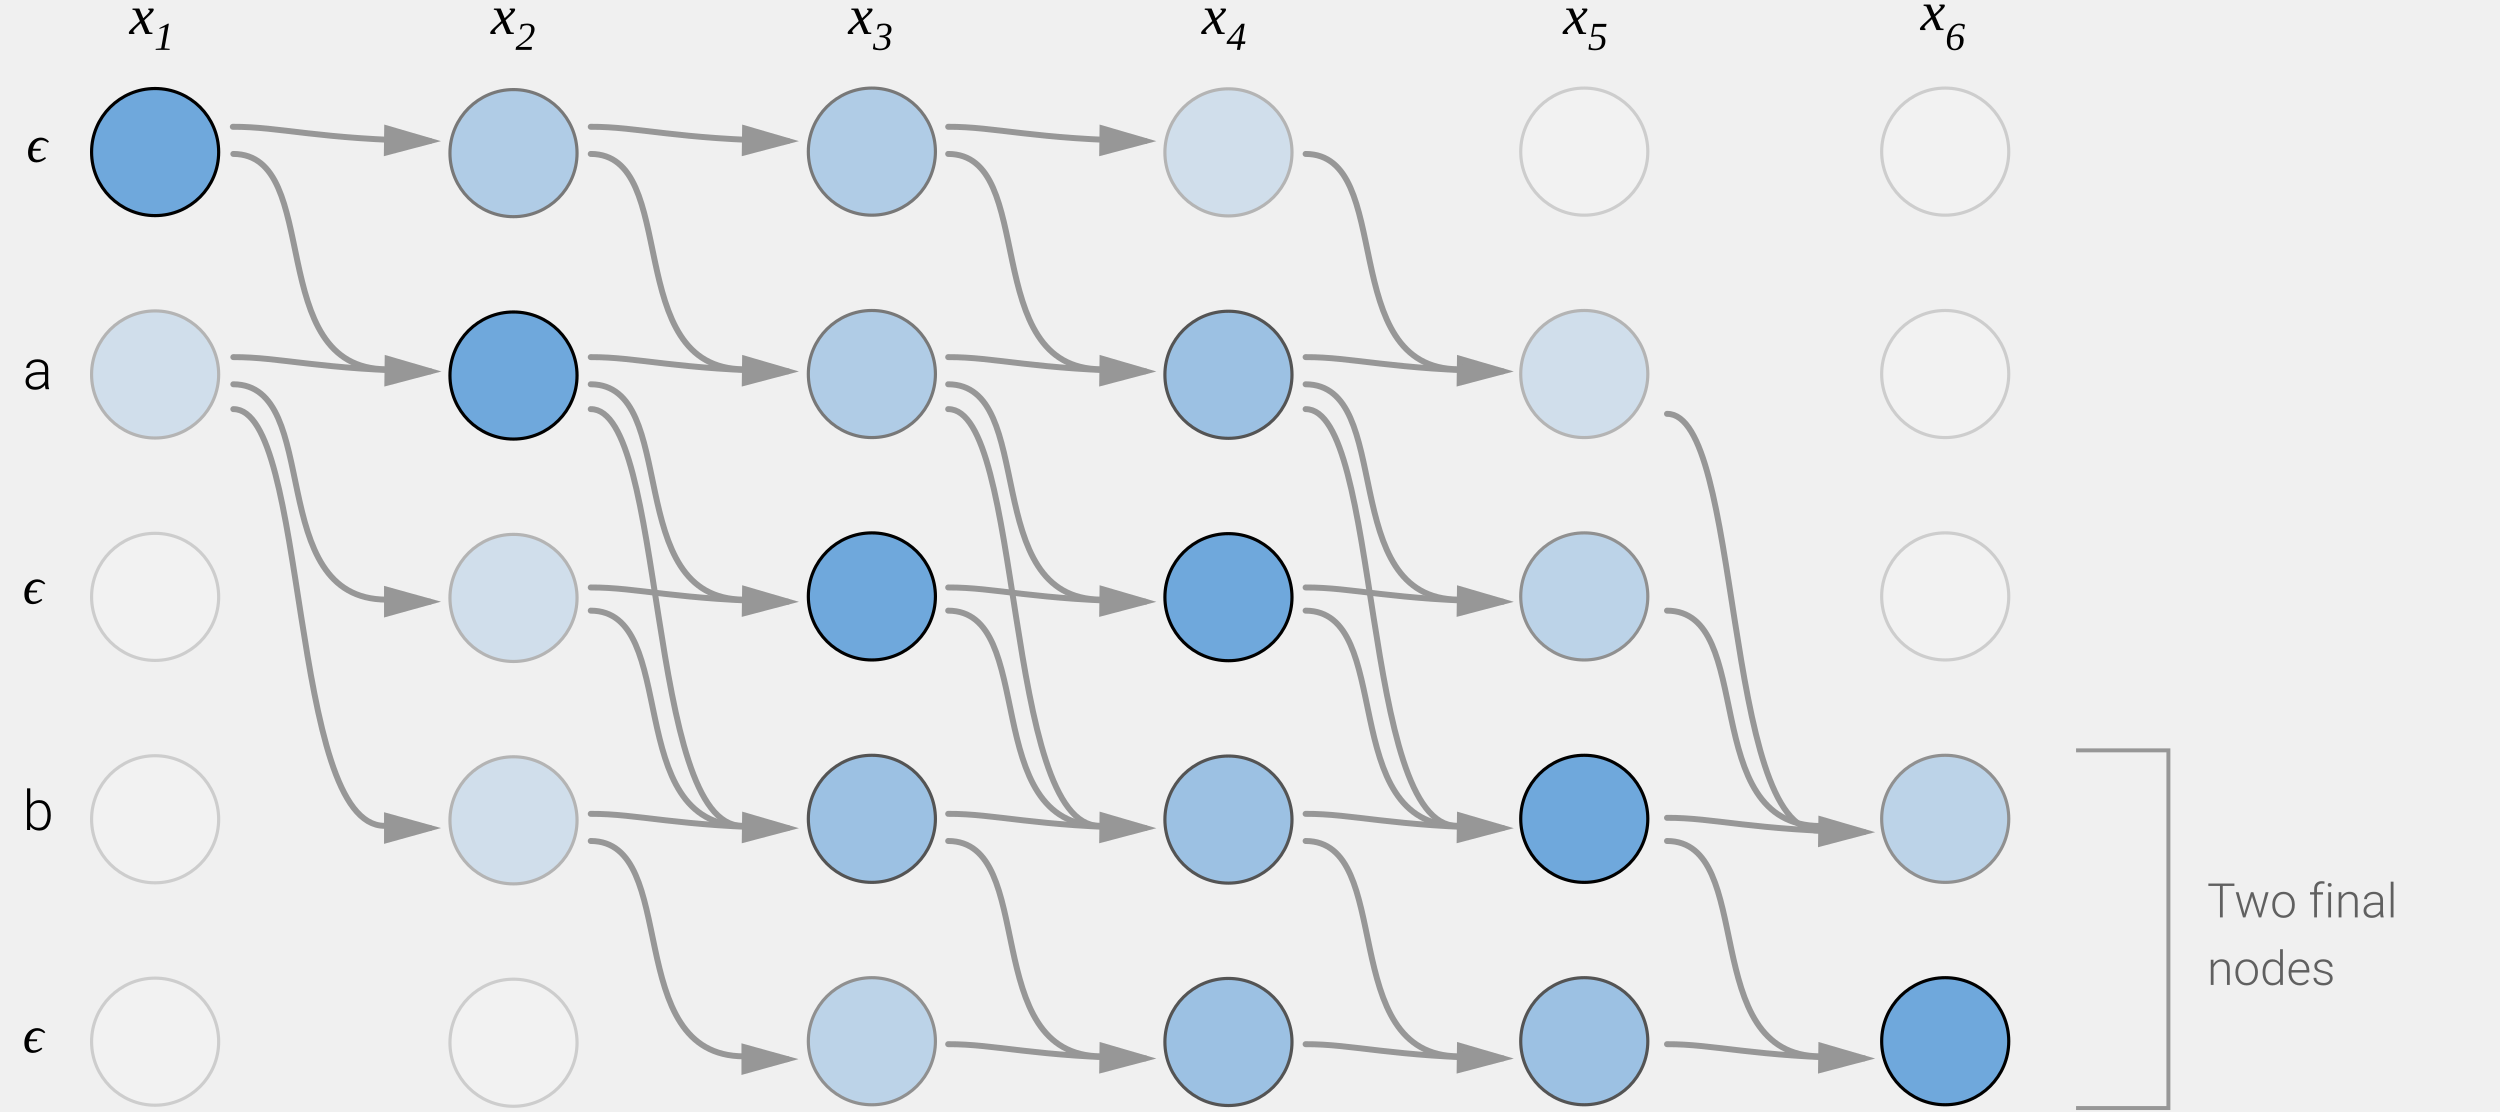
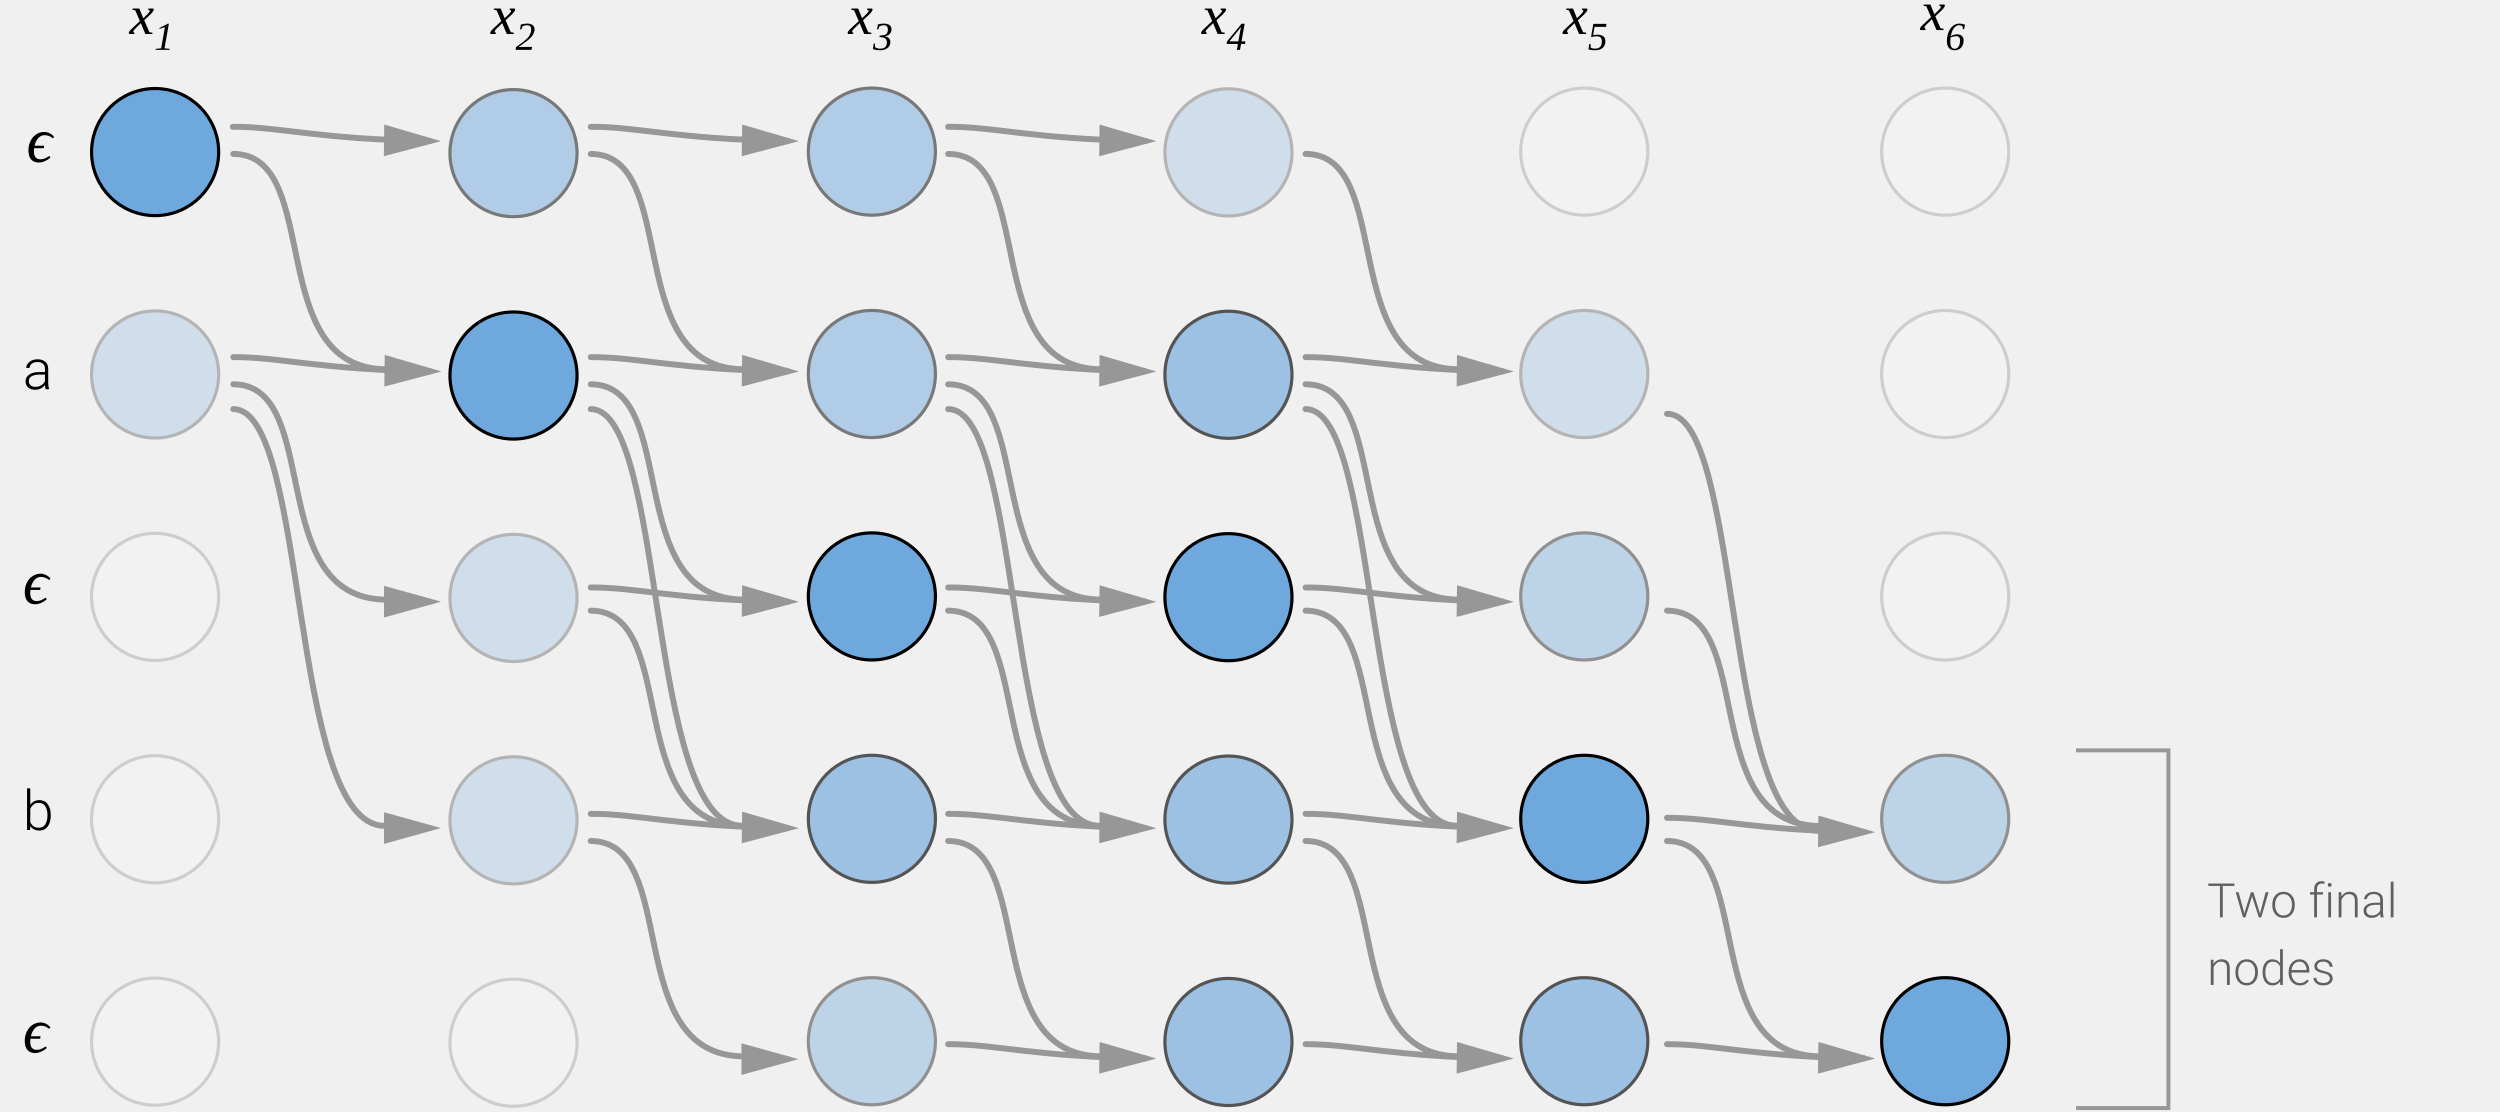
<svg xmlns="http://www.w3.org/2000/svg" width="625" height="278px" viewBox="0 -2 618 280" version="1.1" style="font-style:normal;font-variant:normal;font-weight:300;font-stretch:normal;font-size:14px;font-family:'-apple-system', BlinkMacSystemFont, Roboto, Helvetica, sans-serif;enable-background:new">
  <defs>
    <style>
     .math-font {
-         font-family:"Times New Roman",Times,serif;
-         font-style:italic;
+         font-family: "Times New Roman",Times,serif;
+         font-style: italic;
+         font-weight: 200;
     }
    </style>
  </defs>
  <g id="Page-1" stroke="none" stroke-width="1" fill="none" fill-rule="evenodd">
    <g id="ctc_cost" transform="translate(0, -10)">
      <g id="circles" transform="translate(17, 30)" stroke="#000000" fill-rule="nonzero" stroke-width="0.8">
        <circle id="circle32" fill="#6FA8DC" cx="16.311" cy="16.29" r="16" />
        <circle id="circle34" fill="#6FA8DC" opacity="0.5" cx="106.55" cy="16.557" r="16" />
        <circle id="circle36" fill="#6FA8DC" opacity="0.5" cx="196.79" cy="16.179" r="16" />
        <circle id="circle38" fill="#6FA8DC" opacity="0.25" cx="286.574" cy="16.368" r="16" />
        <circle id="circle40" fill="#FFFFFF" opacity="0.148" cx="376.169" cy="16.179" r="16" />
        <circle id="circle42" fill="#FFFFFF" opacity="0.148" cx="467.053" cy="16.179" r="16" />
        <circle id="circle46" fill="#6FA8DC" opacity="0.25" cx="16.311" cy="72.29" r="16" />
        <circle id="circle48" fill="#6FA8DC" cx="106.55" cy="72.557" r="16" />
        <circle id="circle50" fill="#6FA8DC" opacity="0.5" cx="196.79" cy="72.179" r="16" />
        <circle id="circle52" fill="#6FA8DC" opacity="0.65" cx="286.574" cy="72.368" r="16" />
        <circle id="circle54" fill="#6FA8DC" opacity="0.25" cx="376.169" cy="72.179" r="16" />
        <circle id="circle56" fill="#FFFFFF" opacity="0.148" cx="467.053" cy="72.179" r="16" />
        <circle id="circle60" fill="#FFFFFF" opacity="0.148" cx="16.311" cy="128.29" r="16" />
        <circle id="circle62" fill="#6FA8DC" opacity="0.25" cx="106.55" cy="128.557" r="16" />
        <circle id="circle64" fill="#6FA8DC" cx="196.79" cy="128.179" r="16" />
        <circle id="circle66" fill="#6FA8DC" cx="286.574" cy="128.368" r="16" />
        <circle id="circle68" fill="#6FA8DC" opacity="0.4" cx="376.169" cy="128.179" r="16" />
        <circle id="circle70" fill="#FFFFFF" opacity="0.148" cx="467.053" cy="128.179" r="16" />
        <circle id="circle74" fill="#FFFFFF" opacity="0.148" cx="16.311" cy="184.29" r="16" />
        <circle id="circle76" fill="#6FA8DC" opacity="0.25" cx="106.55" cy="184.557" r="16" />
        <circle id="circle78" fill="#6FA8DC" opacity="0.65" cx="196.79" cy="184.179" r="16" />
        <circle id="circle80" fill="#6FA8DC" opacity="0.65" cx="286.574" cy="184.368" r="16" />
        <circle id="circle82" fill="#6FA8DC" cx="376.169" cy="184.179" r="16" />
        <circle id="circle84" fill="#6FA8DC" opacity="0.4" cx="467.053" cy="184.179" r="16" />
        <circle id="circle88" fill="#FFFFFF" opacity="0.148" cx="16.311" cy="240.29" r="16" />
        <circle id="circle90" fill="#FFFFFF" opacity="0.148" cx="106.55" cy="240.557" r="16" />
        <circle id="circle92" fill="#6FA8DC" opacity="0.4" cx="196.79" cy="240.179" r="16" />
        <circle id="circle94" fill="#6FA8DC" opacity="0.65" cx="286.574" cy="240.368" r="16" />
        <circle id="circle96" fill="#6FA8DC" opacity="0.65" cx="376.169" cy="240.179" r="16" />
        <circle id="circle98" fill="#6FA8DC" cx="467.053" cy="240.179" r="16" />
      </g>
      <g id="arrows" transform="translate(52, 39)" stroke="#979797" stroke-width="1.5" stroke-linecap="round">
        <path d="M91,72.02 C110.049,71.913 104.896,176.942 129.099,176.942" id="Path-3" />
        <path d="M181,72.02 C200.049,71.913 194.896,176.942 219.099,176.942" id="Path-3" />
        <path d="M181,65.76 C203.844,65.869 188.412,119.904 219.594,119.988" id="Path-2" />
        <path d="M181,7.76 C203.844,7.869 188.412,61.904 219.594,61.988" id="Path-2" />
        <path d="M181,122.76 C203.844,122.869 188.412,176.904 219.594,176.988" id="Path-2" />
        <path d="M181,180.76 C203.844,180.869 188.412,234.904 219.594,234.988" id="Path-2" />
        <path d="M91,65.76 C113.844,65.869 98.412,119.904 129.594,119.988" id="Path-2" />
        <path d="M91,7.76 C113.844,7.869 98.412,61.904 129.594,61.988" id="Path-2" />
        <path d="M91,122.76 C113.844,122.869 98.412,176.904 129.594,176.988" id="Path-2" />
        <path d="M91,180.76 C113.844,180.869 98.412,234.904 129.594,234.988" id="Path-2" />
        <path d="M1,65.76 C23.844,65.869 8.412,119.904 39.594,119.988" id="Path-2" />
        <path d="M1,7.76 C23.844,7.869 8.412,61.904 39.594,61.988" id="Path-2" />
        <path d="M271,65.76 C293.844,65.869 278.412,119.904 309.594,119.988" id="Path-2" />
        <path d="M271,7.76 C293.844,7.869 278.412,61.904 309.594,61.988" id="Path-2" />
        <path d="M271,122.76 C293.844,122.869 278.412,176.904 309.594,176.988" id="Path-2" />
        <path d="M271,180.76 C293.844,180.869 278.412,234.904 309.594,234.988" id="Path-2" />
        <path d="M362,122.76 C384.844,122.869 369.412,176.904 400.594,176.988" id="Path-2" />
        <path d="M362,180.76 C384.844,180.869 369.412,234.904 400.594,234.988" id="Path-2" />
        <path d="M271,72.02 C290.049,71.913 284.896,176.942 309.099,176.942" id="Path-3" />
        <path d="M131.084,235.686 L140.5,235.686" id="Line" fill="#979797" />
        <path id="Line-decoration-1" d="M140.5,235.686 L129.7,232.686 L129.7,238.686 L140.5,235.686 Z" fill="#979797" />
        <path d="M362,73.206 C381.049,73.098 375.896,178.128 400.099,178.128" id="Path-3" />
        <path d="M42.27,177.5 L50.5,177.5" id="Line" fill="#979797" />
        <path id="Line-decoration-1" d="M50.5,177.5 L39.7,174.5 L39.7,180.5 L50.5,177.5 Z" fill="#979797" />
        <path d="M1,72.02 C20.049,71.913 14.896,176.942 39.099,176.942" id="Path-3" />
        <path d="M41.119,120.5 L50.5,120.5" id="Line" fill="#979797" />
        <path id="Line-decoration-1" d="M50.5,120.5 L39.7,117.5 L39.7,123.5 L50.5,120.5 Z" fill="#979797" />
        <path d="M0.875,0.925 C12.679,0.872 22.843,4.138 50.5,4.5" id="Line" fill="#979797" />
        <path id="Line-decoration-1" d="M50.5,4.5 L39.74,1.359 L39.662,7.358 L50.5,4.5 Z" fill="#979797" />
        <path d="M91,0.925 C102.804,0.872 112.967,4.138 140.625,4.5" id="Line" fill="#979797" />
        <path id="Line-decoration-1" d="M140.625,4.5 L129.865,1.359 L129.786,7.358 L140.625,4.5 Z" fill="#979797" />
        <path d="M91,58.925 C102.804,58.872 112.967,62.138 140.625,62.5" id="Line" fill="#979797" />
        <path id="Line-decoration-1" d="M140.625,62.5 L129.865,59.359 L129.786,65.358 L140.625,62.5 Z" fill="#979797" />
        <path d="M1,58.925 C12.804,58.872 22.967,62.138 50.625,62.5" id="Line" fill="#979797" />
        <path id="Line-decoration-1" d="M50.625,62.5 L39.865,59.359 L39.786,65.358 L50.625,62.5 Z" fill="#979797" />
        <path d="M91,116.925 C102.804,116.872 112.967,120.138 140.625,120.5" id="Line" fill="#979797" />
        <path id="Line-decoration-1" d="M140.625,120.5 L129.865,117.359 L129.786,123.358 L140.625,120.5 Z" fill="#979797" />
        <path d="M91,173.925 C102.804,173.872 112.967,177.138 140.625,177.5" id="Line" fill="#979797" />
        <path id="Line-decoration-1" d="M140.625,177.5 L129.865,174.359 L129.786,180.358 L140.625,177.5 Z" fill="#979797" />
        <path d="M181,0.925 C192.804,0.872 202.967,4.138 230.625,4.5" id="Line" fill="#979797" />
        <path id="Line-decoration-1" d="M230.625,4.5 L219.865,1.359 L219.786,7.358 L230.625,4.5 Z" fill="#979797" />
        <path d="M181,58.925 C192.804,58.872 202.967,62.138 230.625,62.5" id="Line" fill="#979797" />
        <path id="Line-decoration-1" d="M230.625,62.5 L219.865,59.359 L219.786,65.358 L230.625,62.5 Z" fill="#979797" />
        <path d="M181,116.925 C192.804,116.872 202.967,120.138 230.625,120.5" id="Line" fill="#979797" />
        <path id="Line-decoration-1" d="M230.625,120.5 L219.865,117.359 L219.786,123.358 L230.625,120.5 Z" fill="#979797" />
        <path d="M181,173.925 C192.804,173.872 202.967,177.138 230.625,177.5" id="Line" fill="#979797" />
        <path id="Line-decoration-1" d="M230.625,177.5 L219.865,174.359 L219.786,180.358 L230.625,177.5 Z" fill="#979797" />
        <path d="M271,58.925 C282.804,58.872 292.967,62.138 320.625,62.5" id="Line" fill="#979797" />
        <path id="Line-decoration-1" d="M320.625,62.5 L309.865,59.359 L309.786,65.358 L320.625,62.5 Z" fill="#979797" />
        <path d="M271,116.925 C282.804,116.872 292.967,120.138 320.625,120.5" id="Line" fill="#979797" />
        <path id="Line-decoration-1" d="M320.625,120.5 L309.865,117.359 L309.786,123.358 L320.625,120.5 Z" fill="#979797" />
        <path d="M271,173.925 C282.804,173.872 292.967,177.138 320.625,177.5" id="Line" fill="#979797" />
        <path id="Line-decoration-1" d="M320.625,177.5 L309.865,174.359 L309.786,180.358 L320.625,177.5 Z" fill="#979797" />
        <path d="M271,231.925 C282.804,231.872 292.967,235.138 320.625,235.5" id="Line" fill="#979797" />
        <path id="Line-decoration-1" d="M320.625,235.5 L309.865,232.359 L309.786,238.358 L320.625,235.5 Z" fill="#979797" />
        <path d="M181,231.925 C192.804,231.872 202.967,235.138 230.625,235.5" id="Line" fill="#979797" />
        <path id="Line-decoration-1" d="M230.625,235.5 L219.865,232.359 L219.786,238.358 L230.625,235.5 Z" fill="#979797" />
        <path d="M362,174.925 C373.804,174.872 383.967,178.138 411.625,178.5" id="Line" fill="#979797" />
        <path id="Line-decoration-1" d="M411.625,178.5 L400.865,175.359 L400.786,181.358 L411.625,178.5 Z" fill="#979797" />
        <path d="M362,231.925 C373.804,231.872 383.967,235.138 411.625,235.5" id="Line" fill="#979797" />
        <path id="Line-decoration-1" d="M411.625,235.5 L400.865,232.359 L400.786,238.358 L411.625,235.5 Z" fill="#979797" />
      </g>
      <text id="x1" fill="#000000" class="math-font" font-size="14" font-style="italic" font-weight="normal">
        <tspan x="26.855" y="16.562">x</tspan>
        <tspan x="33.071" y="20.562" font-size="10">1</tspan>
      </text>
      <text id="x2" fill="#000000" class="math-font" font-size="14" font-style="italic" font-weight="normal">
        <tspan x="117.855" y="16.562">x</tspan>
        <tspan x="124.071" y="20.562" font-size="10">2</tspan>
      </text>
      <text id="x3" fill="#000000" class="math-font" font-size="14" font-style="italic" font-weight="normal">
        <tspan x="207.855" y="16.562">x</tspan>
        <tspan x="214.071" y="20.562" font-size="10">3</tspan>
      </text>
      <text id="x4" fill="#000000" class="math-font" font-size="14" font-style="italic" font-weight="normal">
        <tspan x="296.855" y="16.562">x</tspan>
        <tspan x="303.071" y="20.562" font-size="10">4</tspan>
      </text>
      <text id="x5" fill="#000000" class="math-font" font-size="14" font-style="italic" font-weight="normal">
        <tspan x="387.855" y="16.562">x</tspan>
        <tspan x="394.071" y="20.562" font-size="10">5</tspan>
      </text>
      <text id="x1" fill="#000000" class="math-font" font-size="14" font-style="italic" font-weight="normal">
        <tspan x="477.855" y="15.562">x</tspan>
        <tspan x="484.071" y="20.562" font-size="10">6</tspan>
      </text>
-       <text id="ϵ" fill="#000000" class="math-font" font-size="13" font-style="italic" font-weight="normal">
+       <text id="ϵ" fill="#000000" class="math-font" font-size="16">
        <tspan x="0.924" y="48.769">ϵ</tspan>
      </text>
-       <text id="ϵ" fill="#000000" class="math-font" font-size="13" font-style="italic" font-weight="normal">
+       <text id="ϵ" fill="#000000" class="math-font" font-size="16">
        <tspan x="0" y="160">ϵ</tspan>
      </text>
-       <text id="ϵ" fill="#000000" class="math-font" font-size="13" font-style="italic" font-weight="normal">
+       <text id="ϵ" fill="#000000" class="math-font" font-size="16">
        <tspan x="0" y="273">ϵ</tspan>
      </text>
      <text id="a" fill="#000000">
        <tspan x="0" y="106">a</tspan>
      </text>
      <text id="b" fill="#000000">
        <tspan x="0" y="217">b</tspan>
      </text>
      <text id="Two-output-nodes" opacity="0.6" font-size="12" fill="#000000">
        <tspan x="550" y="239">Two final</tspan>
        <tspan x="550" y="256">nodes</tspan>
      </text>
      <polyline id="Path-4" stroke="#979797" points="517 196.936 540.252 196.936 540.252 287.006 517 287.006" />
    </g>
  </g>
</svg>
